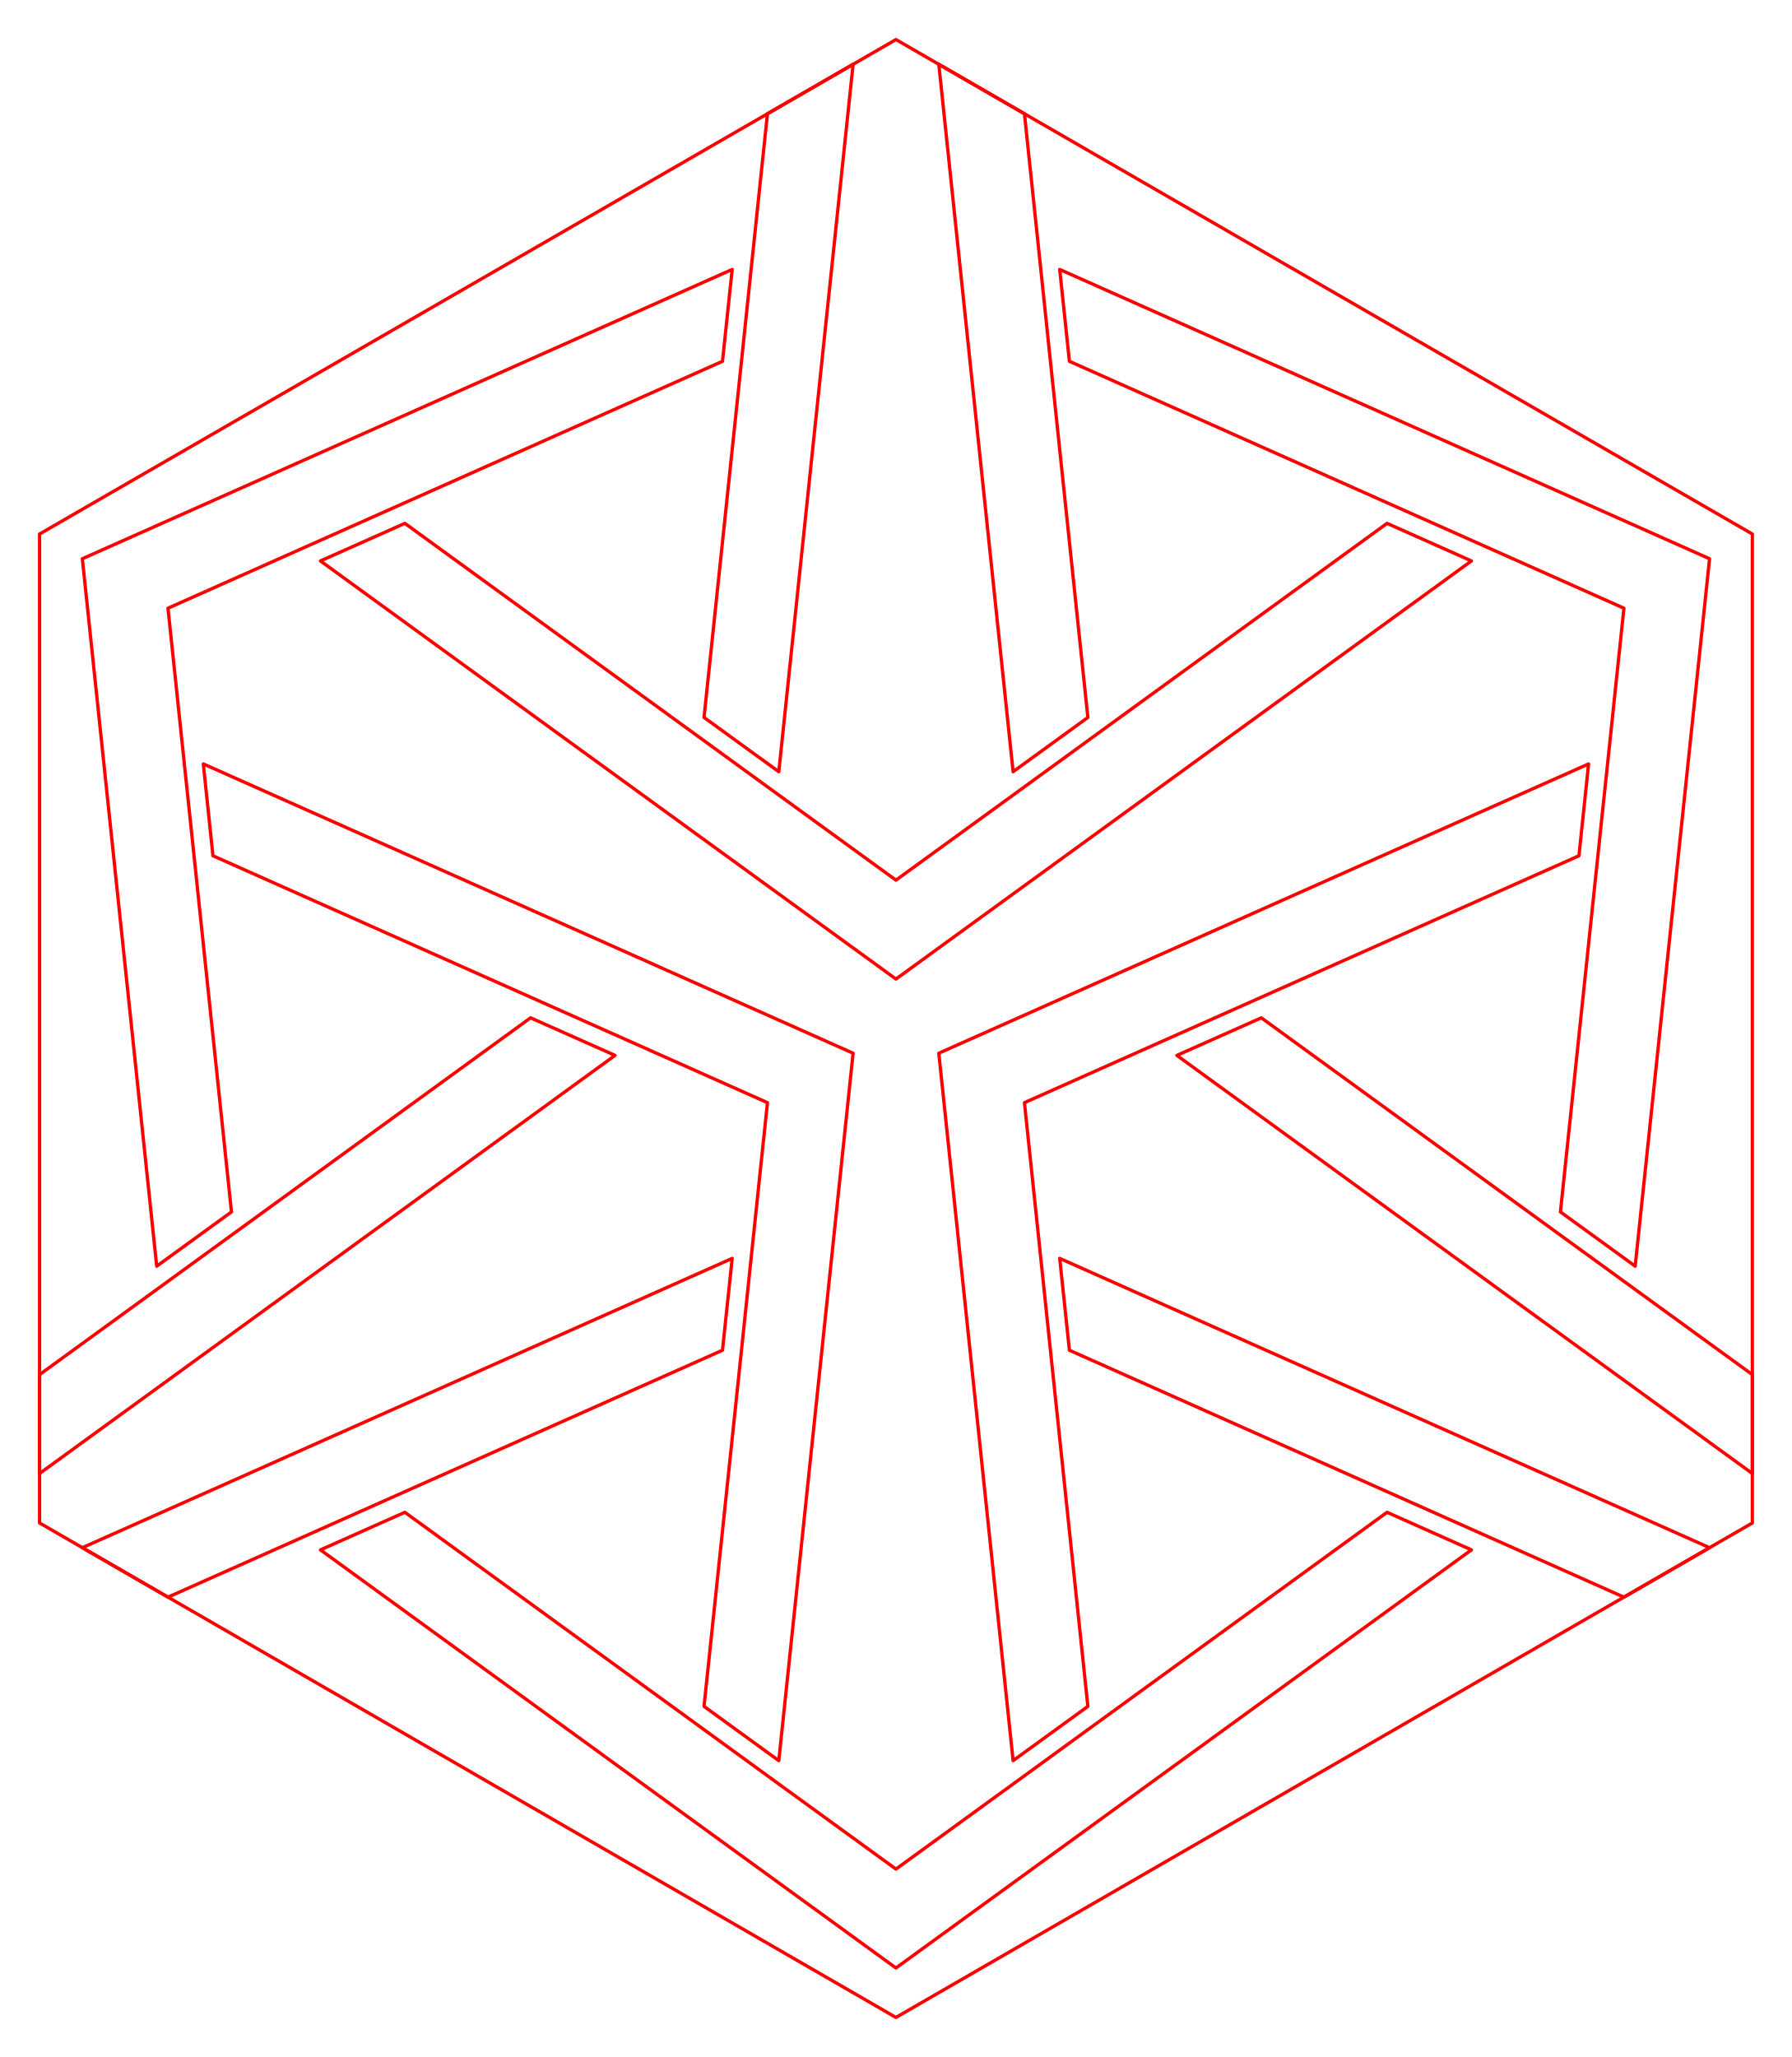
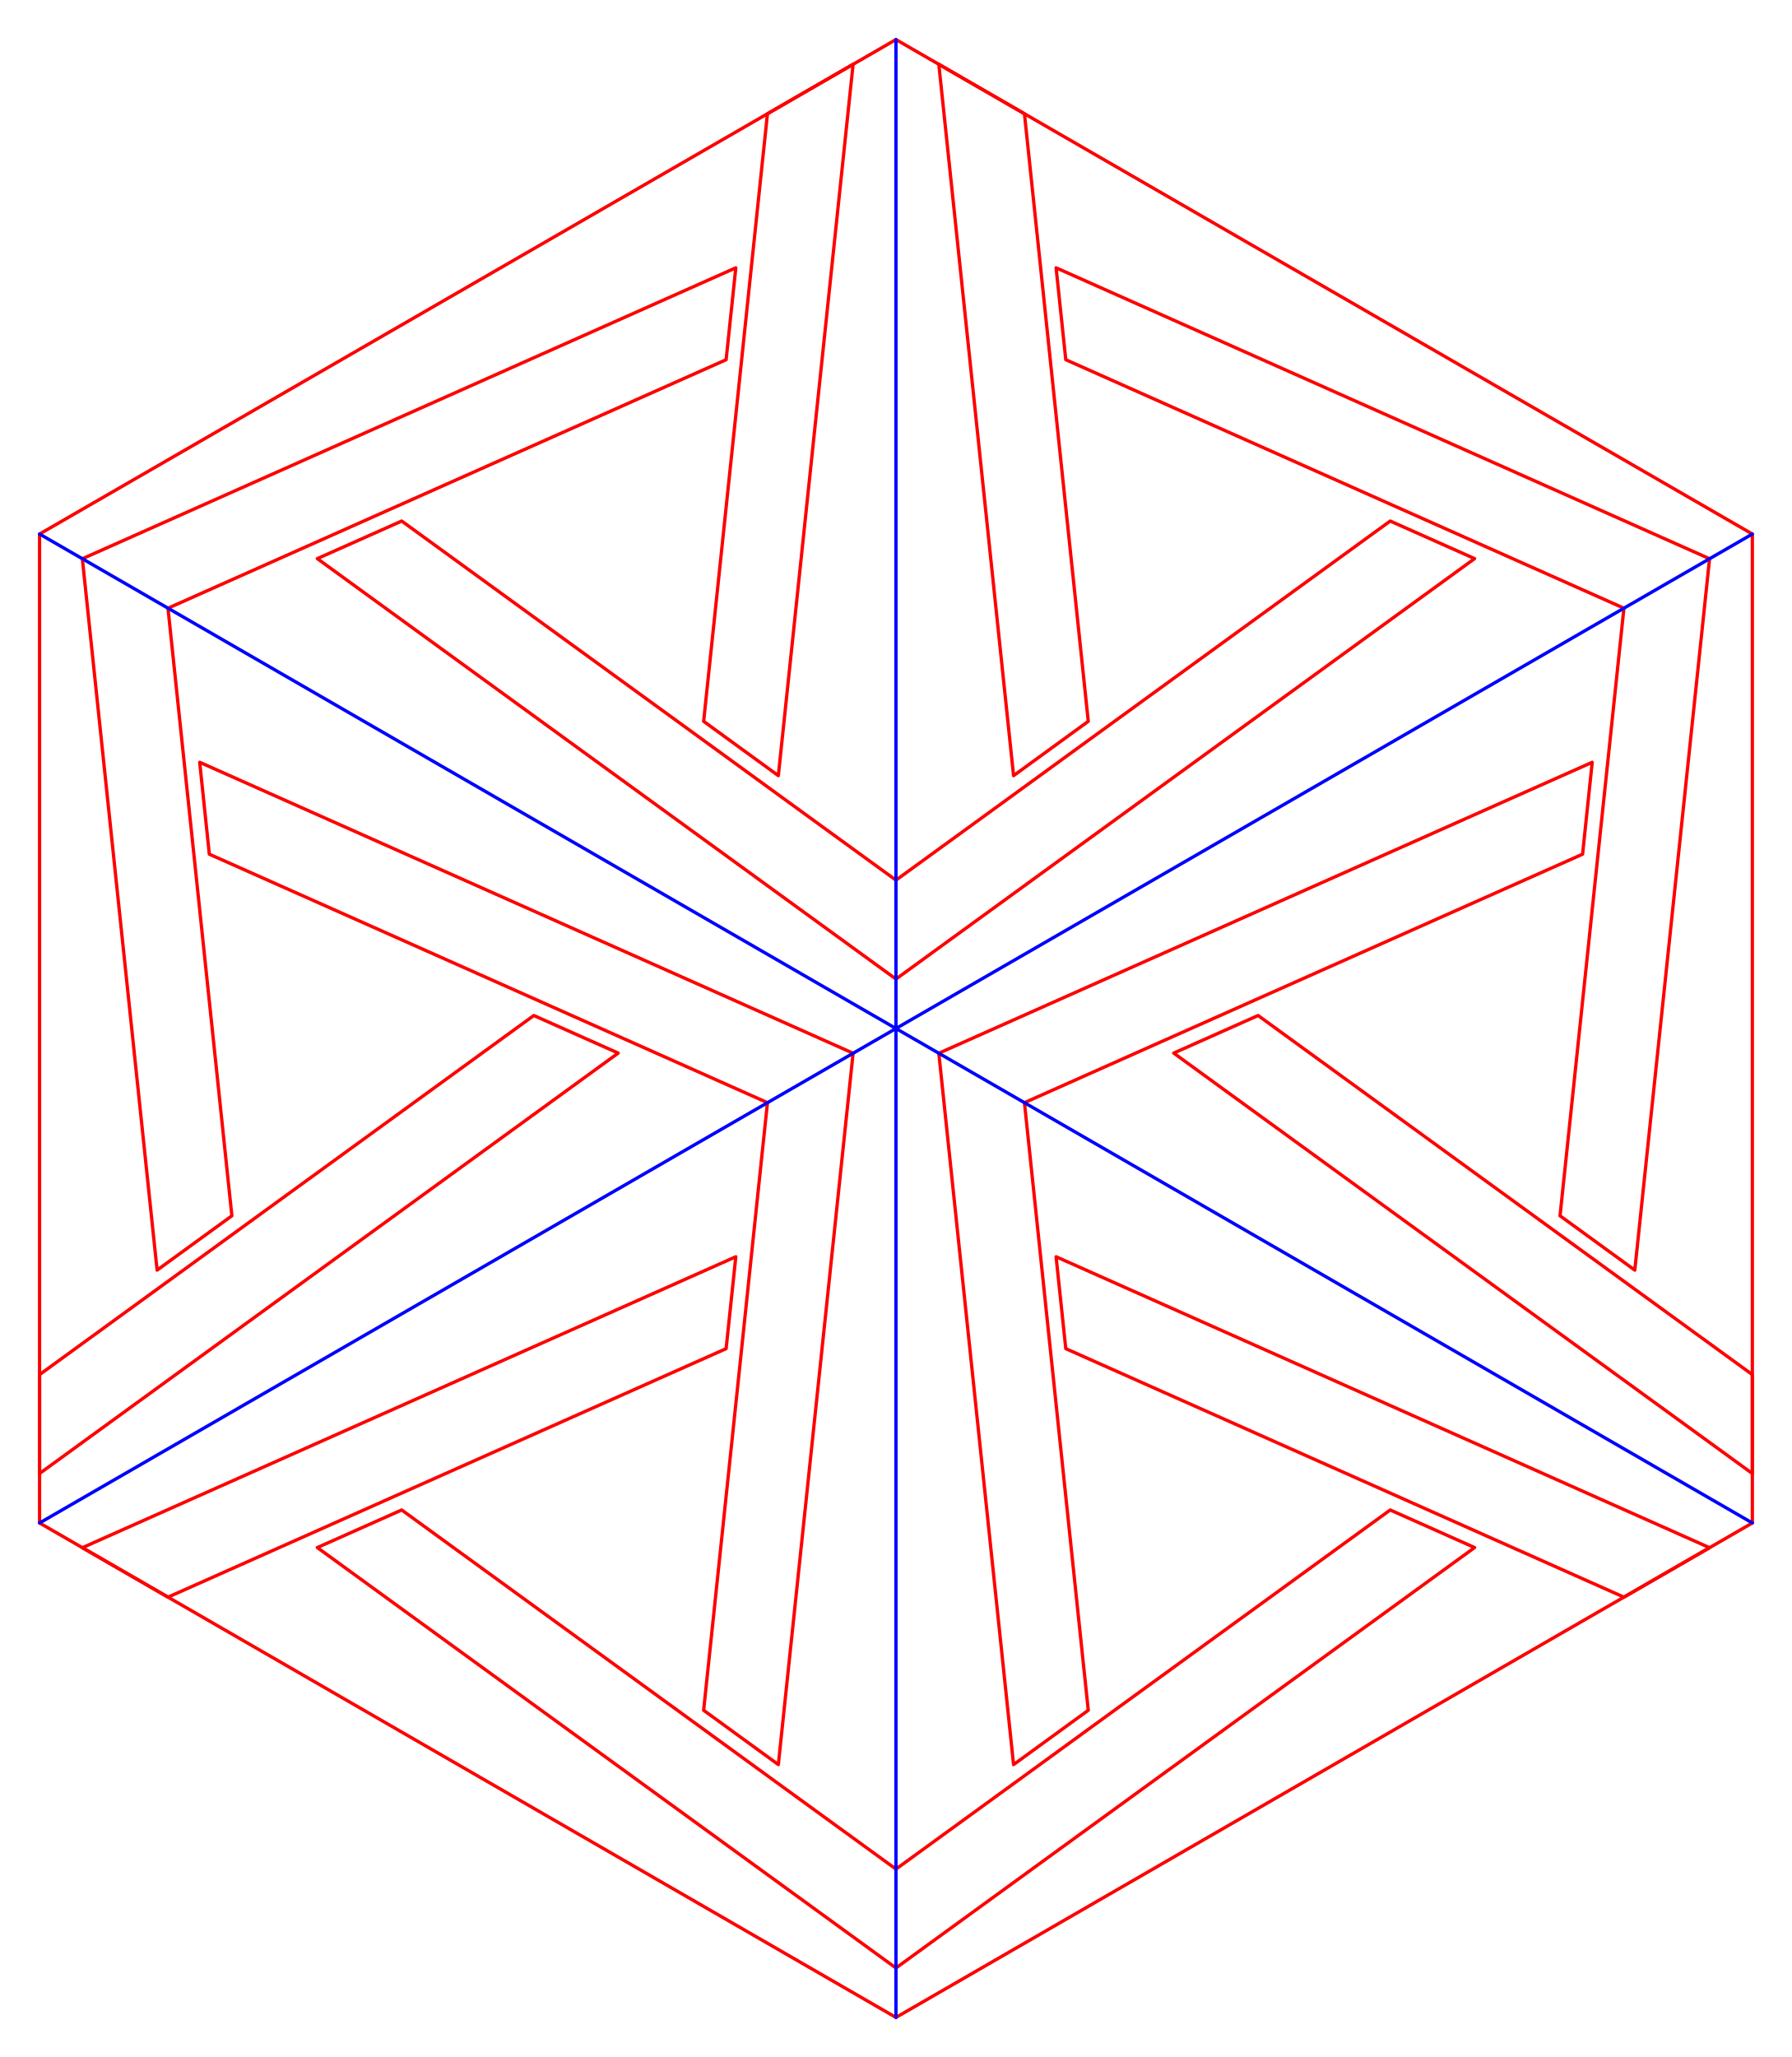
<svg xmlns="http://www.w3.org/2000/svg" version="1.1" viewBox="-13.59 -15.6 27.181 31.2">
  <g id="cut" fill="none" stroke="#FF0000" stroke-width="0.05" stroke-linecap="round" stroke-linejoin="round">
    <path d="M -12.99 -7.5 L 0 -15 L 12.99 -7.5 L 12.99 7.5 L 0 15 L -12.99 7.5 Z" />
-     <path d="M 2.911 -4.718 L 2.329 -10.254 L 2.183 -11.648 L 1.949 -13.875 L 0.65 -14.625 L 1.777 -3.895 Z" />
-     <path d="M -7.716 -7.856 L -8.996 -7.286 L -11.042 -6.375 L -10.808 -4.148 L -10.661 -2.754 L -10.079 2.782 L -11.213 3.605 L -12.341 -7.125 L -2.484 -11.513 L -2.631 -10.12 Z" />
-     <path d="M -0.65 -14.625 L -1.777 -3.895 L -2.911 -4.718 L -2.329 -10.254 L -2.183 -11.648 L -1.949 -13.875 Z" />
-     <path d="M 0 -0.75 L -8.729 -7.092 L -7.449 -7.662 L -2.945 -4.39 L -1.812 -3.566 L 0 -2.25 L 1.812 -3.566 L 2.945 -4.39 L 7.449 -7.662 L 8.729 -7.092 Z" />
-     <path d="M 0.65 0.375 L 1.777 11.105 L 2.911 10.282 L 2.329 4.746 L 2.183 3.352 L 1.949 1.125 L 3.994 0.214 L 5.275 -0.356 L 10.36 -2.62 L 10.506 -4.013 Z" />
-     <path d="M 0 14.25 L 8.729 7.908 L 7.449 7.338 L 2.945 10.61 L 1.812 11.434 L 0 12.75 L -1.812 11.434 L -2.945 10.61 L -7.449 7.338 L -8.729 7.908 Z" />
-     <path d="M 12.341 7.875 L 2.484 3.487 L 2.631 4.88 L 7.716 7.144 L 8.996 7.714 L 11.042 8.625 Z" />
-     <path d="M 12.341 -7.125 L 11.213 3.605 L 10.079 2.782 L 10.661 -2.754 L 10.808 -4.148 L 11.042 -6.375 L 8.996 -7.286 L 7.716 -7.856 L 2.631 -10.12 L 2.484 -11.513 Z" />
-     <path d="M 12.99 6.75 L 4.261 0.408 L 5.542 -0.162 L 10.045 3.11 L 11.179 3.934 L 12.99 5.25 Z" />
-     <path d="M -0.65 0.375 L -10.506 -4.013 L -10.36 -2.62 L -5.275 -0.356 L -3.994 0.214 L -1.949 1.125 L -2.183 3.352 L -2.329 4.746 L -2.911 10.282 L -1.777 11.105 Z" />
-     <path d="M -12.99 6.75 L -4.261 0.408 L -5.542 -0.162 L -10.045 3.11 L -11.179 3.934 L -12.99 5.25 Z" />
-     <path d="M -12.341 7.875 L -2.484 3.487 L -2.631 4.88 L -7.716 7.144 L -8.996 7.714 L -11.042 8.625 Z" />
+     <path d="M 2.917 -4.659 L 2.329 -10.254 L 2.183 -11.648 L 1.949 -13.875 L 0.65 -14.625 L 1.784 -3.835 Z" />
+     <path d="M -7.716 -7.856 L -8.996 -7.286 L -11.042 -6.375 L -10.808 -4.148 L -10.661 -2.754 L -10.073 2.841 L -11.207 3.665 L -12.341 -7.125 L -2.429 -11.538 L -2.576 -10.144 Z" />
+     <path d="M -0.65 -14.625 L -1.784 -3.835 L -2.917 -4.659 L -2.329 -10.254 L -2.183 -11.648 L -1.949 -13.875 Z" />
+     <path d="M 0 -0.75 L -8.777 -7.127 L -7.497 -7.697 L -2.945 -4.39 L -1.812 -3.566 L 0 -2.25 L 1.812 -3.566 L 2.945 -4.39 L 7.497 -7.697 L 8.777 -7.127 Z" />
+     <path d="M 0.65 0.375 L 1.784 11.165 L 2.917 10.341 L 2.329 4.746 L 2.183 3.352 L 1.949 1.125 L 3.994 0.214 L 5.275 -0.356 L 10.415 -2.644 L 10.561 -4.038 Z" />
+     <path d="M 0 14.25 L 8.777 7.873 L 7.497 7.303 L 2.945 10.61 L 1.812 11.434 L 0 12.75 L -1.812 11.434 L -2.945 10.61 L -7.497 7.303 L -8.777 7.873 Z" />
+     <path d="M 12.341 7.875 L 2.429 3.462 L 2.576 4.856 L 7.716 7.144 L 8.996 7.714 L 11.042 8.625 Z" />
+     <path d="M 12.341 -7.125 L 11.207 3.665 L 10.073 2.841 L 10.661 -2.754 L 10.808 -4.148 L 11.042 -6.375 L 8.996 -7.286 L 7.716 -7.856 L 2.576 -10.144 L 2.429 -11.538 Z" />
+     <path d="M 12.99 6.75 L 4.213 0.373 L 5.493 -0.197 L 10.045 3.11 L 11.179 3.934 L 12.99 5.25 Z" />
+     <path d="M -0.65 0.375 L -10.561 -4.038 L -10.415 -2.644 L -5.275 -0.356 L -3.994 0.214 L -1.949 1.125 L -2.183 3.352 L -2.329 4.746 L -2.917 10.341 L -1.784 11.165 Z" />
+     <path d="M -12.99 6.75 L -4.213 0.373 L -5.493 -0.197 L -10.045 3.11 L -11.179 3.934 L -12.99 5.25 Z" />
+     <path d="M -12.341 7.875 L -2.429 3.462 L -2.576 4.856 L -7.716 7.144 L -8.996 7.714 L -11.042 8.625 Z" />
+   </g>
+   <g id="engrave" fill="none" stroke="#0000FF" stroke-width="0.05" stroke-linecap="round" stroke-linejoin="round">
+     <path d="M 0 0 L -12.99 -7.5" />
+     <path d="M 0 0 L 0 -15" />
+     <path d="M 0 0 L 0 15" />
+     <path d="M 0 0 L 12.99 7.5" />
+     <path d="M 0 0 L 12.99 -7.5" />
+     <path d="M 0 0 L -12.99 7.5" />
  </g>
</svg>
